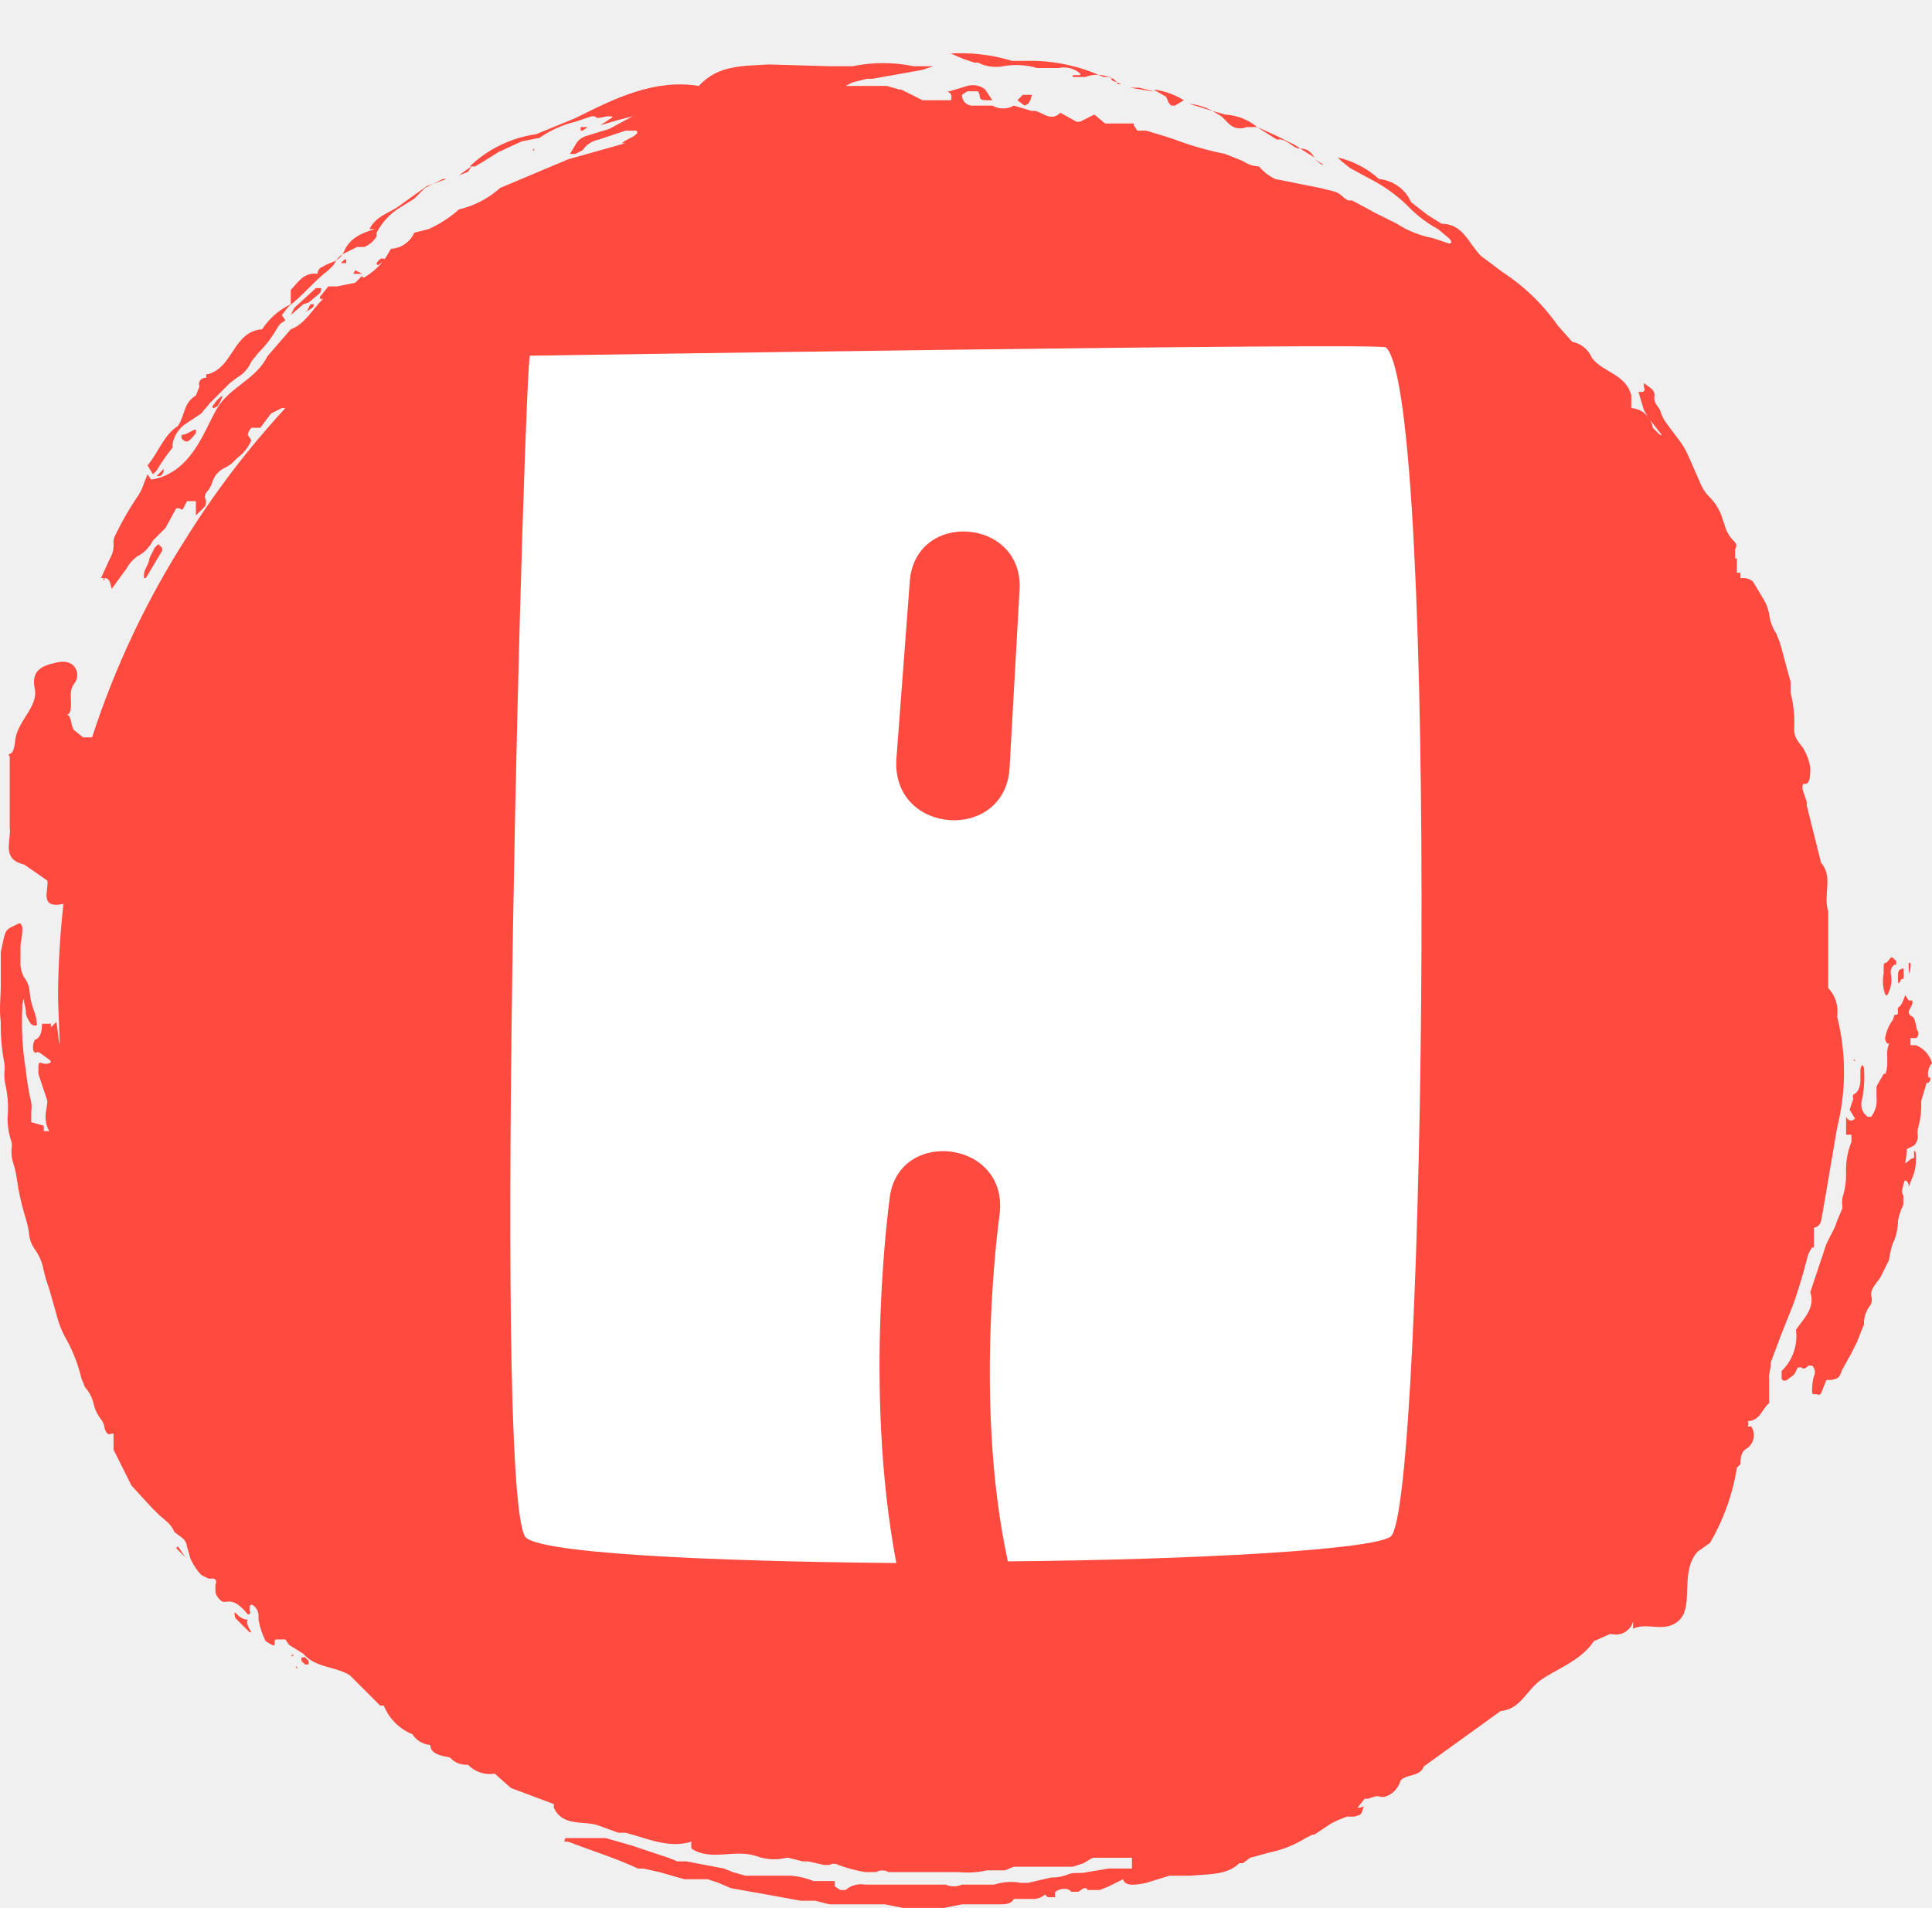
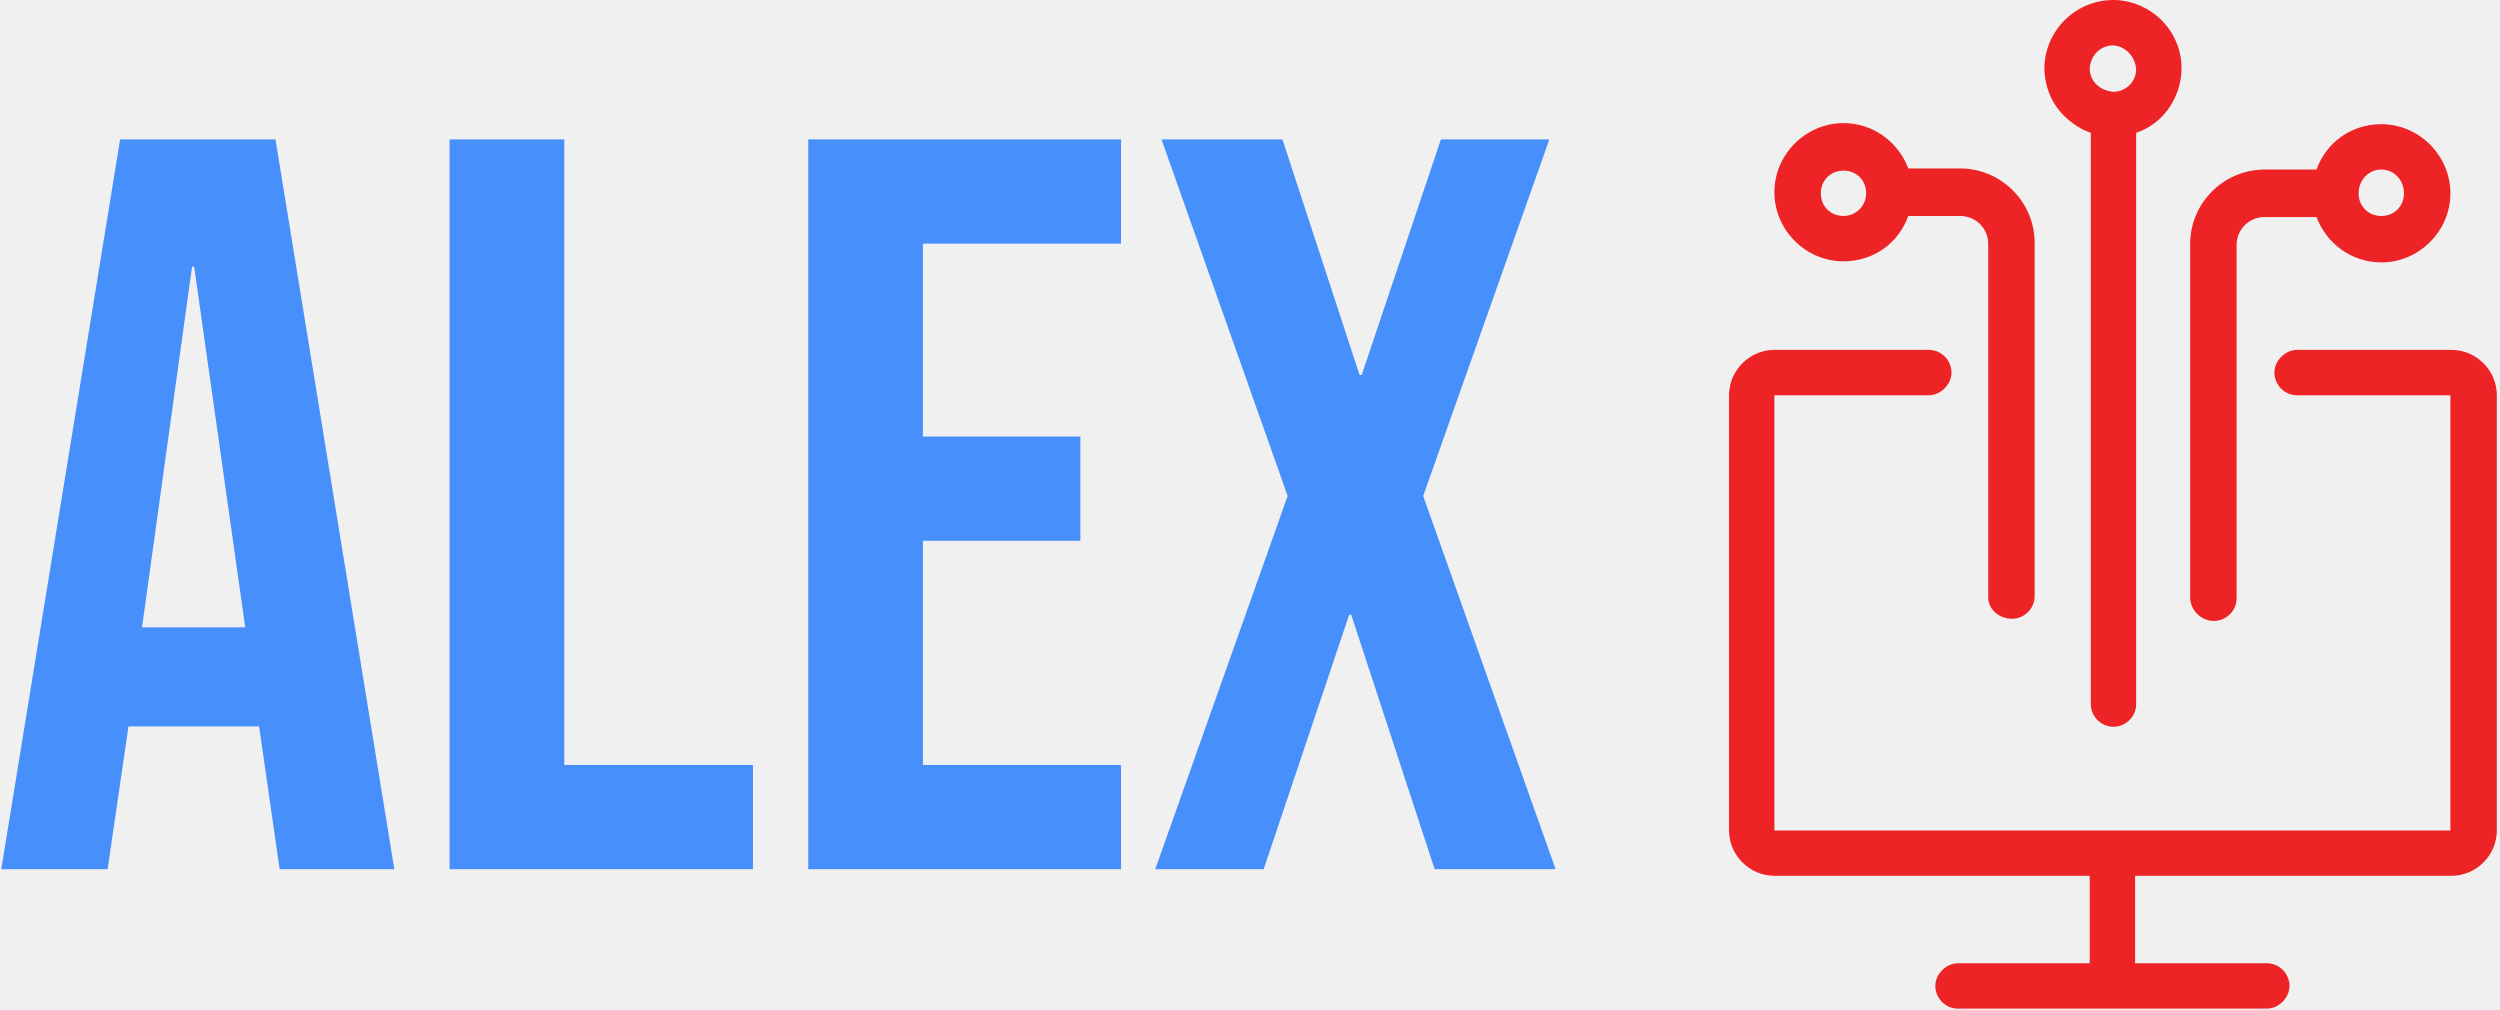
- <svg xmlns="http://www.w3.org/2000/svg" width="308.761" height="304.916" viewBox="0 0 106.008 104.687" class="css-1j8o68f" version="1.1" id="svg23">
-   <defs id="SvgjsDefs2684" />
-   <g id="SvgjsG2685" featurekey="rootContainer" transform="matrix(0.9820593,0,0,0.9820593,-0.05456052,0)" fill="#ff4a3f">
-     <g id="g17">
-       <path d="M19.8 15.3h.5l-.4-.2zm.5.1zm.8-.7c0 .1 0 .1.1.1l.4-.3c-.2-.1-.3-.1-.5.2zm.4-.2zm-4.1 2.3zm-.2.6l.3-.2c.1-.1.1-.2.1-.2h-.2l-.2.4c-.1-.1-.1 0 0 0zm2.2-2.9h-.1l-.2.2h.3zm-2.1 2.4l.6-.5c.1-.1.1-.2.1-.3h-.3l-1.2 1.1-.2.4.7-.6zm-1.1.8z" id="path3" />
-       <path d="M9.7 25v-.2a1.7 1.7 0 0 1 .7-1.1l.9-.6.5-.6.7-.7.4-.4.4-.3a1.9 1.9 0 0 0 .8-.9l.4-.5a5.9 5.9 0 0 0 1-1.3l.2-.3.3-.2-.2-.3.4-.5c.8-.6 1.4-1.4 2.2-2l.3-.3a1.4 1.4 0 0 1 .5-.6l.8-.4h.4a1.4 1.4 0 0 0 .7-.6V13a3.5 3.5 0 0 1 1.3-1.4l.8-.5.2-.2.4-.4 1-.5h.2l-1.1.4-1.4 1c-.6.5-1.4.6-1.8 1.4h.3c-.7.2-1.4.5-1.7 1.2s-.8.6-1.2.9a.4.4 0 0 0-.3.4c-.8-.1-1.1.5-1.5.9v.8a3.9 3.9 0 0 0-1.6 1.4c-1.6.1-1.6 2.1-3 2.5h-.1a.2.2 0 0 0 0 .2c-.3 0-.5.2-.4.5l-.2.5c-.7.4-.6 1.1-1 1.7-.8.5-1.1 1.5-1.7 2.2l.3.5.2-.2a11.6 11.6 0 0 1 .9-1.3zM53.9 3.3l.6.2h.2a2.2 2.2 0 0 0 1.4.2 4.1 4.1 0 0 1 1.9.1h1.2a1.4 1.4 0 0 1 1.2.3.1.1 0 0 1 0 .1H60a.1.1 0 0 0 0 .1h.7a1.8 1.8 0 0 1 1.3 0c.2 0 .1.1.2.2l.5.2h-.2c-.2-.4-.5-.4-.8-.4a9.7 9.7 0 0 0-4.3-.9h-.8A9.8 9.8 0 0 0 53 3h.2zm7.3 3.1zM50.3 4.7zm10.9 1.7h.2-.2zM19 14.7zm32.1-10zm17.6 2.2a.9.9 0 0 0 1 .2h.6a3.1 3.1 0 0 0-1.8-.7l-.7-.2.5.3zm-3.4-1.3c0 .1.1.2.2.3h.2l.5-.3a4.2 4.2 0 0 0-1.7-.6l.7.4zm7.4 2.7l.8.5c-.2-.3-.4-.5-.8-.5z" id="path5" />
-       <path d="M99 76.1l.6-1.6.6-1.5c.2-.5.6-1.8.8-2.6a1.7 1.7 0 0 1 .3-.7h.1v-1.1c.5-.1.4-.6.5-.9l.8-4.7a12.7 12.7 0 0 0 0-6.2 1.9 1.9 0 0 0-.5-1.6v-4.3c-.3-.9.3-1.9-.4-2.7L101 45a.4.4 0 0 0 0-.2l-.2-.6a.5.5 0 0 1 0-.4h.1c.3 0 .3-.5.3-.9a3 3 0 0 0-.4-1.1l-.3-.4a1.1 1.1 0 0 1-.2-.7 6.7 6.7 0 0 0-.2-2v-.6c-.2-.7-.4-1.5-.6-2.2l-.2-.5a2.5 2.5 0 0 1-.4-1.1 2.5 2.5 0 0 0-.3-.8l-.6-1a.8.8 0 0 0-.6-.2h-.1V32h-.2v-.8H97V31a.4.4 0 0 0 0-.1v-.2c.1-.2.1-.3-.1-.5a1.8 1.8 0 0 1-.4-.6l-.2-.6a2.9 2.9 0 0 0-.7-1.2 2.2 2.2 0 0 1-.5-.7l-.7-1.6a4.3 4.3 0 0 0-.6-1l-.6-.8a2.4 2.4 0 0 1-.4-.8l-.2-.3a.6.6 0 0 1-.1-.5.5.5 0 0 0-.2-.4l-.4-.3v.2c.1.2 0 .3-.1.3h-.2l.3 1 .3.5.7.9h-.1l-.2-.2-.2-.2a1.3 1.3 0 0 0-1.2-1.1v-.7c-.3-1.2-1.6-1.3-2.2-2.1a1.5 1.5 0 0 0-1.1-.9l-.8-.9a11.3 11.3 0 0 0-3.1-3l-.8-.6-.4-.3c-.7-.7-1-1.8-2.2-1.8l-.8-.5-.9-.7a2.2 2.2 0 0 0-1.8-1.3 5.1 5.1 0 0 0-2.3-1.2l.2.2.5.4 1.3.7a8.5 8.5 0 0 1 2.1 1.6 6.8 6.8 0 0 0 1.5 1.1l.6.5c.1.1.2.2.1.3H81l-.9-.3a5.6 5.6 0 0 1-2-.8l-1.2-.6-1.3-.7h-.2c-.3-.1-.4-.4-.8-.5l-.8-.2-2.5-.5a2.6 2.6 0 0 1-.9-.7 1.7 1.7 0 0 1-.9-.3l-1-.4a18.1 18.1 0 0 1-2.8-.8l-.6-.2-1-.3h-.5l-.2-.3v-.1h-1.6l-.6-.5-.4.2-.4.2h-.2l-.9-.5c-.6.6-1.1-.2-1.6-.1l-1-.3a1.2 1.2 0 0 1-1.2 0h-1.2a.6.6 0 0 1-.5-.6l.3-.2h.6a.7.7 0 0 1 .1.3c0 .2.2.2.5.2h.2l-.4-.6a1.1 1.1 0 0 0-1-.2l-1 .3H53c.3.2.2.3.2.5h-1.6l-.4-.2-.8-.4h-.1l-.7-.2h-2.3l.4-.2.8-.2h.3l1.7-.3 1.1-.2.6-.2h-1.1a8.4 8.4 0 0 0-3.4 0h-1.3L43 3.6c-1.4.1-2.8 0-3.9 1.2-2.5-.4-4.7.7-6.9 1.8l-2.2.9a6.7 6.7 0 0 0-3.7 1.8h.3l.5-.3.8-.5 1.3-.6 1-.2a6 6 0 0 1 2-.9l.9-.3h.2c.1.2.5 0 .7 0h.2c.1 0 .1.1 0 .1l-.6.4 1-.3.8-.2-1.3.7-1.3.4a1 1 0 0 0-.6.5l-.3.5h.3l.4-.2a1.4 1.4 0 0 1 .9-.6l1.5-.5h.5a.1.1 0 0 1 .1.2c-.2.2-.6.3-.8.5h.2l-3.2.9-3.8 1.6a5.2 5.2 0 0 1-2.3 1.2 6.6 6.6 0 0 1-1.7 1.1l-.8.2a1.5 1.5 0 0 1-1.3.9l-.3.5a3.7 3.7 0 0 1-1.2 1.1h-.1v-.1l-.2.2-.2.2-1 .2h-.5l-.4.5c-.1.1-.1.2 0 .2h.1c-.6.6-1 1.4-1.8 1.7L15 19.9c-.6 1.2-1.8 1.6-2.6 2.6s-1.4 3.9-3.9 4.3l-.2-.3-.2.5a2.7 2.7 0 0 1-.4.8 16.9 16.9 0 0 0-1.2 2.1.8.8 0 0 0-.1.5 1.4 1.4 0 0 1-.2.8l-.5 1.1h.2c.3 0 .3.3.4.6l.8-1.1a2.2 2.2 0 0 1 .6-.7 2 2 0 0 0 .9-.9l.3-.3.4-.4.6-1.1h.2c.1.1.1.1.2 0l.2-.4h.5v.8l.5-.5a.5.5 0 0 0 0-.5.4.4 0 0 1 .1-.3 1.5 1.5 0 0 0 .3-.5 1.3 1.3 0 0 1 .8-.9l.3-.2.3-.3a2.4 2.4 0 0 0 .8-1l-.2-.3c0-.1.1-.3.2-.4h.5l.6-.8.6-.3h.2a48.8 48.8 0 0 0-5.5 7.2h-.1.1a48.4 48.4 0 0 0-5.3 11.2h-.5l-.5-.4c-.2-.2-.1-.7-.4-.9h.1c.3-.5-.1-1.2.3-1.7s.1-1.4-.9-1.2-1.5.5-1.3 1.5-1 1.8-1.1 2.9-.5.5-.3.9v3.9c.1.8-.5 1.8.8 2.1l1.3.9c.1.5-.5 1.6.9 1.3a49.2 49.2 0 0 0-.3 5c0 1.1.1 2.2.1 3.3v-.4c-.1-.4-.1-.8-.2-1.3l-.3.3v-.2h-.5c0 .5-.1.8-.4.9a.9.9 0 0 0-.1.5c0 .1.1.3.2.2s.4.2.7.4-.2.3-.4.2-.2.1-.2.3v.3l.5 1.5c0 .3-.1.6-.1.9a1.7 1.7 0 0 0 .2.8h-.3v-.3l-.7-.2v-.6a1.5 1.5 0 0 0 0-.5 14.6 14.6 0 0 1-.3-1.8 16.6 16.6 0 0 1-.2-3.5.9.9 0 0 1 .1-.5v.2a2.9 2.9 0 0 1 .1.5.8.8 0 0 0 .1.4c.1.2.2.4.4.4s.1-.1.1-.2a2.1 2.1 0 0 0-.1-.5 4.2 4.2 0 0 1-.3-1.3 1.5 1.5 0 0 0-.3-.7 1.6 1.6 0 0 1-.2-.9v-.8c0-.3.1-.6.1-.9a.5.5 0 0 0-.1-.4h-.1c-.8.4-.7.2-1 1.6V55c0 .7-.1 1.4 0 2.1a10.8 10.8 0 0 0 .2 2.3 1.8 1.8 0 0 1 0 .5 3.1 3.1 0 0 0 .1.9 5.9 5.9 0 0 1 .1 1.3 3.9 3.9 0 0 0 .2 1.7 1.2 1.2 0 0 1 0 .4 2.1 2.1 0 0 0 .1.8 4.9 4.9 0 0 1 .2.9 14 14 0 0 0 .5 2.2 5 5 0 0 1 .2 1 1.7 1.7 0 0 0 .3.7 2.9 2.9 0 0 1 .5 1.2 8.5 8.5 0 0 0 .3 1l.4 1.4a5.4 5.4 0 0 0 .6 1.5 8.5 8.5 0 0 1 .8 2.1l.2.5a2.1 2.1 0 0 1 .5 1 2.1 2.1 0 0 0 .4.8 1 1 0 0 1 .2.5c.1.3.2.4.4.3h.1v.9l.5 1 .5 1 1.1 1.2.4.4c.3.3.7.5.9 1l.4.3a.7.7 0 0 1 .3.5l.2.7a3.3 3.3 0 0 0 .6.9l.4.2h.3a.2.2 0 0 1 .1.3 2.5 2.5 0 0 0 0 .5.9.9 0 0 0 .4.5h.2c.4-.1.8.2 1.2.7h.1c0-.1.1-.1 0-.2v-.2c0-.1.1-.2.2-.1a.7.7 0 0 1 .3.6v.2a4.3 4.3 0 0 0 .4 1.2c.5.3.5.3.5.1s0-.2.2-.2h.4l.2.3.8.5c.7.8 1.8.7 2.6 1.2l1.7 1.7h.2a2.9 2.9 0 0 0 1.6 1.6 1.3 1.3 0 0 0 1 .6c0 .5.6.6 1.1.7a1.2 1.2 0 0 0 .8.4h.2a1.7 1.7 0 0 0 1.5.5l.9.8 2.4.9v.2c.5 1.1 1.7.7 2.5 1l1.1.4h.4c1.2.3 2.4.9 3.7.5a.7.7 0 0 0 0 .4c1.1.7 2.4 0 3.6.4a2.9 2.9 0 0 0 1.7.1h.1l.8.2h.3l.9.2h.3a.5.5 0 0 1 .5 0 7.9 7.9 0 0 0 1.5.4h.6a.7.7 0 0 1 .7 0h3.9a5 5 0 0 0 1.6-.1h1l.5-.2H60l.6-.2.5-.3h2.2v.6H62l-1.2.2c-.4.1-.7 0-1 .1a2.4 2.4 0 0 1-1 .2l-1.3.3h-.4a3.1 3.1 0 0 0-1.5.1h-1.8a1.1 1.1 0 0 1-.9 0h-4.5a1.3 1.3 0 0 0-1.1.3H47l-.3-.2v-.3h-1.2a4.1 4.1 0 0 0-1.3-.3h-2.5l-.7-.2-.5-.2-2.1-.4h-.5l-.5-.2-2.1-.7-1.4-.4h-2.2c-.1 0-.1.1-.1.2h.2c1.3.5 2.6.9 3.9 1.5h.3l.9.2 1.4.4h1.3l.6.2.7.3 1.7.3 1.1.2 1.1.2h.8l.8.2h3.1l1 .2h2.3l1-.2H56c.4 0 .6-.1.7-.3h1a1 1 0 0 0 .8-.3c-.1.1 0 .1.1.2h.4v-.2c0-.1 0-.1.2-.2s.6-.1.7.1h.4l.3-.2c.2 0 .2 0 .2.1h.7l.5-.2.8-.4c.1.3.4.4 1.3.2l1.3-.4h1.2c.9-.1 2 0 2.7-.7h.2l.4-.3 1.1-.3a6.1 6.1 0 0 0 2-.8l.4-.2h.1l.9-.6.4-.2.5-.2h.4c.4-.1.4-.1.5-.4s0-.1-.2-.1h-.1l.4-.5h.2c.3-.1.5-.2.7-.1h.2a1.3 1.3 0 0 0 .9-.9c.3-.4 1.1-.2 1.3-.8l4.3-3.1c1.1-.1 1.4-1.1 2.2-1.7s2.3-1.1 3-2.2l.9-.4h.1a1 1 0 0 0 1.2-.7v.4c.8-.4 1.8.3 2.6-.5s0-2.7 1-3.8l.7-.5a12.1 12.1 0 0 0 1.5-4.2l.2-.2c0-.3 0-.7.4-.9a.9.9 0 0 0 .2-1.2h-.2a.3.3 0 0 0 0-.3c.7 0 .8-.7 1.2-1V77a.5.5 0 0 1 0-.2 3.8 3.8 0 0 0 .1-.7zM5.9 32.2z" id="path7" />
-       <path d="M26.4 9.3l-.3.2-.4.3.5-.2zm6.1-2h.1l.3-.2h-.4zm-2.6 1l-.1.1h.1v-.1zm-1.5 1.4zm1.3-.2zm-6.3 3.1zM9.2 26.2l-.4.4H9a.4.4 0 0 0 .2-.4zm3-3.5a2.1 2.1 0 0 0 .3-.6 1.5 1.5 0 0 0-.5.5c-.1.1-.1.2 0 .2zM11 24.2V24c-.2 0-.5.3-.8.3v.2c.3.3.4.2.8-.3zm3 66.2zM73.9 9.2h.1l-.5-.3zm-2.5-1.4c.5-.1.8.4 1.2.5h.1l-.3-.2-1-.5-1.1-.5.3.2zM52.8 3.1zm11.7 2h-.1l-1.2-.2h.5zm2 .7l1.3.4a3.3 3.3 0 0 0-1.3-.4zm-9 0a1 1 0 0 0 .2-.5h-.5l-.3.3.4.3zm9 1.6zM49.9 4.2zm2.9.7zM48.5 4zm13.8 2.1a.5.5 0 0 0 0 .1zm44.8 52.3h-.3V58h.3c.1 0 .2-.3.1-.4s-.1-.7-.3-.8a.3.3 0 0 1-.2-.3l.2-.4a.4.4 0 0 0 0-.2h-.2l-.2-.3c-.1.3-.2.6-.4.7a.5.5 0 0 0 0 .2c0 .1 0 .2-.1.2h-.1a1.1 1.1 0 0 1-.1.3 2.3 2.3 0 0 0-.4.9.4.4 0 0 0 .1.4h.1a1.7 1.7 0 0 0-.1.8v.4a1.8 1.8 0 0 1-.1.5h-.1l-.4.7v.6a1.5 1.5 0 0 1-.3 1.1h-.2l-.2-.2a.9.9 0 0 1-.1-.8 6.5 6.5 0 0 0 .1-1.7c0-.1-.1-.2-.1-.2a.5.5 0 0 0-.1.3v.6c0 .2-.1.6-.3.7s-.1.2-.1.3l-.2.6.3.5c-.2.2-.4.1-.5-.1v1h.3v.4a4.2 4.2 0 0 0-.3 1.4 3.3 3.3 0 0 0 0 .4 4 4 0 0 1-.2 1.3 2 2 0 0 0 0 .6l-.3.7a3.2 3.2 0 0 1-.3.7l-.3.6-.9 2.7c.3.9-.4 1.5-.8 2.1a2.7 2.7 0 0 1-.8 2.3v.4c0 .1.1.2.3.1l.4-.3.2-.4h.2c.1.1.2.1.4-.1h.2a.5.5 0 0 1 .1.6 2.9 2.9 0 0 0-.1.8c0 .1 0 .2.1.2h.2c.1.1.2 0 .3-.3l.2-.5h.3c.4-.1.4-.1.6-.6l.5-.9.3-.6.4-1a1.6 1.6 0 0 1 .3-1 .6.6 0 0 0 .1-.6c0-.2 0-.3.2-.6l.3-.4.5-1a4.7 4.7 0 0 1 .2-.9 3 3 0 0 0 .3-1.3 3.8 3.8 0 0 1 .3-.9v-.5c-.1-.2-.1-.2 0-.6s.1-.2.2-.2a.4.4 0 0 1 .1.3l.2-.5a2.3 2.3 0 0 0 .2-.9v-.3c0-.1 0-.3-.1-.3v.4c-.2 0-.3.2-.5.3a6.4 6.4 0 0 0 .1-.8l.4-.2a.7.7 0 0 0 .2-.6 1.4 1.4 0 0 1 0-.3 4.8 4.8 0 0 0 .2-1.4v-.2l.3-1h.1a.3.3 0 0 0 .1-.3h-.1a.9.9 0 0 1 .2-.8 1.5 1.5 0 0 0-.9-1zm-1.2 7.8zm-.2-9.9zm0 0zM9.1 30.8a.3.3 0 0 0 0-.2l-.2-.2-.2.2-.3.6c0 .3-.3.6-.3.9v.2h.1zm96.3 24.8h.1a1.7 1.7 0 0 0 .2-1.2.5.5 0 0 1 .2-.5h.1v-.2l-.2-.2h-.1c-.1.1-.2.3-.3.3s-.1.1-.1.3v.3a2.2 2.2 0 0 0 .1 1.2zM13.2 90.1c-.1 0 0 .2 0 .3l.8.8h.1c-.2-.3-.3-.6-.2-.7a.9.9 0 0 1-.5-.2zm.8.3zm92.3-35.7h.1a2 2 0 0 0 0-.6c-.3.1-.3.1-.3.6s.1.1.2 0z" id="path9" />
-       <path d="M106.7 62a.6.6 0 0 0 .1-.5c0-.1-.1-.2-.1-.1h-.2v.2c0 .4.1.5.2.4zm.1-8.2h-.1v.6a1 1 0 0 0 .1-.6zM17.1 92.6h-.2v.2l.2.2h.2v-.2zm86.6-33.3c0-.1 0-.1-.1-.1zM9.9 86.5l.5.5-.4-.6z" id="path11" />
-       <circle cx="10.5" cy="87.1" transform="rotate(-24.8 10.4 87.159)" id="circle13" />
-       <path d="M9.7 30.1h-.1v.2-.2h.1zm83.2-6.6l-.2-.3h-.1zm-14.7 77.1zM5.9 32.2zm-.1.2a.3.3 0 0 0 .1-.2v.2zm1.9-4.9zM61.5 2.4zm42.8 58.2v.1-.1zM16.4 92.5h-.1c.1.1.2 0 .1-.1zm.2.7h.1l-.1-.1v.1zm73.9-71.3zm15.2 34.4zM14.6 91.7zm92.1-37zm-.8 11.4zM34.6 0z" id="path15" />
-     </g>
-   </g>
-   <g id="SvgjsG2686" featurekey="nameFeature-0" transform="matrix(2.284354,0,0,2.284354,27.98006,-5.60952)" fill="#ffffff">
-     <path d="M9.6 16.48 l-0.32 4.24 c-0.08 1.8 2.6 1.96 2.72 0.2 l0.24 -4.28 c0.12 -1.76 -2.56 -1.96 -2.64 -0.16 z M0.48 11 l0 0 c0.04 0 20.48 -0.32 20.56 -0.2 c1.28 1.12 0.96 27.8 0.12 28.56 c-0.4 0.32 -4.64 0.56 -9.2 0.6 c-0.84 -3.84 -0.2 -8.32 -0.2 -8.32 c0.24 -1.8 -2.44 -2.12 -2.64 -0.4 c0 0.04 -0.64 4.52 0.16 8.76 c-4.56 -0.04 -8.68 -0.24 -8.92 -0.64 c-0.8 -1.44 0 -28.28 0.12 -28.36 z" id="path20" />
+ <svg xmlns="http://www.w3.org/2000/svg" version="1.1" width="1000" height="404" viewBox="0 0 1000 404">
+   <g transform="matrix(1,0,0,1,-0.6060605,-0.2754853)">
+     <svg viewBox="0 0 396 160" data-background-color="#ffffff" preserveAspectRatio="xMidYMid meet" height="404" width="1000">
+       <g id="tight-bounds" transform="matrix(1,0,0,1,0.24,0.1091031)">
+         <svg viewBox="0 0 395.52 159.782" height="159.782" width="395.52">
+           <g>
+             <svg viewBox="0 0 634.389 256.28" height="159.782" width="395.52">
+               <g transform="matrix(1,0,0,1,0,35.41931)">
+                 <svg viewBox="0 0 395.52 185.441" height="185.441" width="395.52">
+                   <g id="textblocktransform">
+                     <svg viewBox="0 0 395.52 185.441" height="185.441" width="395.52" id="textblock">
+                       <g>
+                         <svg viewBox="0 0 395.52 185.441" height="185.441" width="395.52">
+                           <g transform="matrix(1,0,0,1,0,0)">
+                             <svg width="395.52" viewBox="0.6 -35 74.54 35" height="185.441" data-palette-color="#4790fc">
+                               <g class="undefined-text-0" data-fill-palette-color="primary" id="text-0">
+                                 <path d="M0.6 0L6.3-35 13.75-35 19.45 0 13.95 0 12.95-6.95 12.95-6.85 6.7-6.85 5.7 0 0.6 0ZM7.35-11.6L12.3-11.6 9.85-28.9 9.75-28.9 7.35-11.6ZM22.1 0L22.1-35 27.6-35 27.6-5 36.65-5 36.65 0 22.1 0ZM39.3 0L39.3-35 54.3-35 54.3-30 44.8-30 44.8-20.75 52.35-20.75 52.35-15.75 44.8-15.75 44.8-5 54.3-5 54.3 0 39.3 0ZM55.94 0L62.29-17.9 56.24-35 62.04-35 65.74-23.7 65.84-23.7 69.64-35 74.84-35 68.79-17.9 75.14 0 69.34 0 65.34-12.2 65.24-12.2 61.14 0 55.94 0Z" fill="#4790fc" data-fill-palette-color="primary" />
+                               </g>
+                             </svg>
+                           </g>
+                         </svg>
+                       </g>
+                     </svg>
+                   </g>
+                 </svg>
+               </g>
+               <g transform="matrix(1,0,0,1,439.2983,0)">
+                 <svg viewBox="0 0 195.091 256.28" height="256.28" width="195.091">
+                   <g>
+                     <svg version="1.1" x="0" y="0" viewBox="14.5 3.3 71.1 93.4" enable-background="new 0 0 100 100" xml:space="preserve" height="256.28" width="195.091" class="icon-icon-0" data-fill-palette-color="accent" id="icon-0">
+                       <path d="M52.1 84.4v8.1h12.2c1.2 0 2.1 1 2.1 2.1s-1 2.1-2.1 2.1H35.7c-1.2 0-2.1-1-2.1-2.1s1-2.1 2.1-2.1h12.2v-8.1H18.7c-2.3 0-4.2-1.9-4.2-4.2V39.9c0-2.3 1.9-4.2 4.2-4.2H33c1.2 0 2.1 1 2.1 2.1s-1 2.1-2.1 2.1H18.7l0 17.6v22.7l31.2 0c0 0 0 0 0.1 0 0 0 0 0 0.1 0l31.2 0 0-40.3-14.2 0c-1.2 0-2.1-1-2.1-2.1s1-2.1 2.1-2.1h14.3c2.3 0 4.2 1.9 4.2 4.2v40.3c0 2.3-1.9 4.2-4.2 4.2H52.1zM50.2 3.3c3.5 0.1 6.3 3 6.2 6.5-0.1 2.7-1.8 5-4.2 5.8v52.9c0 1.2-1 2.1-2.1 2.1-1.2 0-2.1-1-2.1-2.1V15.6c-0.9-0.3-1.8-0.9-2.5-1.6-1.2-1.2-1.8-2.8-1.8-4.5 0.1-3.4 2.9-6.2 6.4-6.2L50.2 3.3zM50.1 7.5L50.1 7.5c-1.2 0-2.1 0.9-2.2 2.1 0 0.6 0.2 1.1 0.6 1.5 0.4 0.4 0.9 0.6 1.5 0.7l0.1 0c1.1 0 2.1-0.9 2.1-2.1C52.1 8.5 51.2 7.6 50.1 7.5zM57.2 58.6V25.9c0-3.8 3.1-6.9 6.9-6.9h4.8c0.9-2.5 3.2-4.2 6-4.2 3.5 0 6.4 2.9 6.4 6.4s-2.9 6.4-6.4 6.4c-2.8 0-5.1-1.8-6-4.2h-4.8c-1.5 0-2.6 1.2-2.6 2.6v32.7c0 1.2-1 2.1-2.1 2.1C58.2 60.8 57.2 59.8 57.2 58.6zM72.8 21.2c0 1.2 0.9 2.1 2.1 2.1 1.2 0 2.1-0.9 2.1-2.1S76.1 19 74.9 19C73.7 19 72.8 20 72.8 21.2zM38.5 58.6V25.9c0-1.5-1.2-2.6-2.6-2.6h-4.8c-0.9 2.5-3.2 4.2-6 4.2-3.5 0-6.4-2.9-6.4-6.4s2.9-6.4 6.4-6.4c2.8 0 5.1 1.8 6 4.2h4.8c3.8 0 6.9 3.1 6.9 6.9v32.7c0 1.2-1 2.1-2.1 2.1S38.5 59.8 38.5 58.6zM27.2 21.2c0-1.2-0.9-2.1-2.1-2.1S23 20 23 21.2s0.9 2.1 2.1 2.1S27.2 22.3 27.2 21.2z" fill="#ed2326" data-fill-palette-color="accent" />
+                     </svg>
+                   </g>
+                 </svg>
+               </g>
+             </svg>
+           </g>
+           <defs />
+         </svg>
+         <rect width="395.52" height="159.782" fill="none" stroke="none" visibility="hidden" />
+       </g>
+     </svg>
  </g>
</svg>
